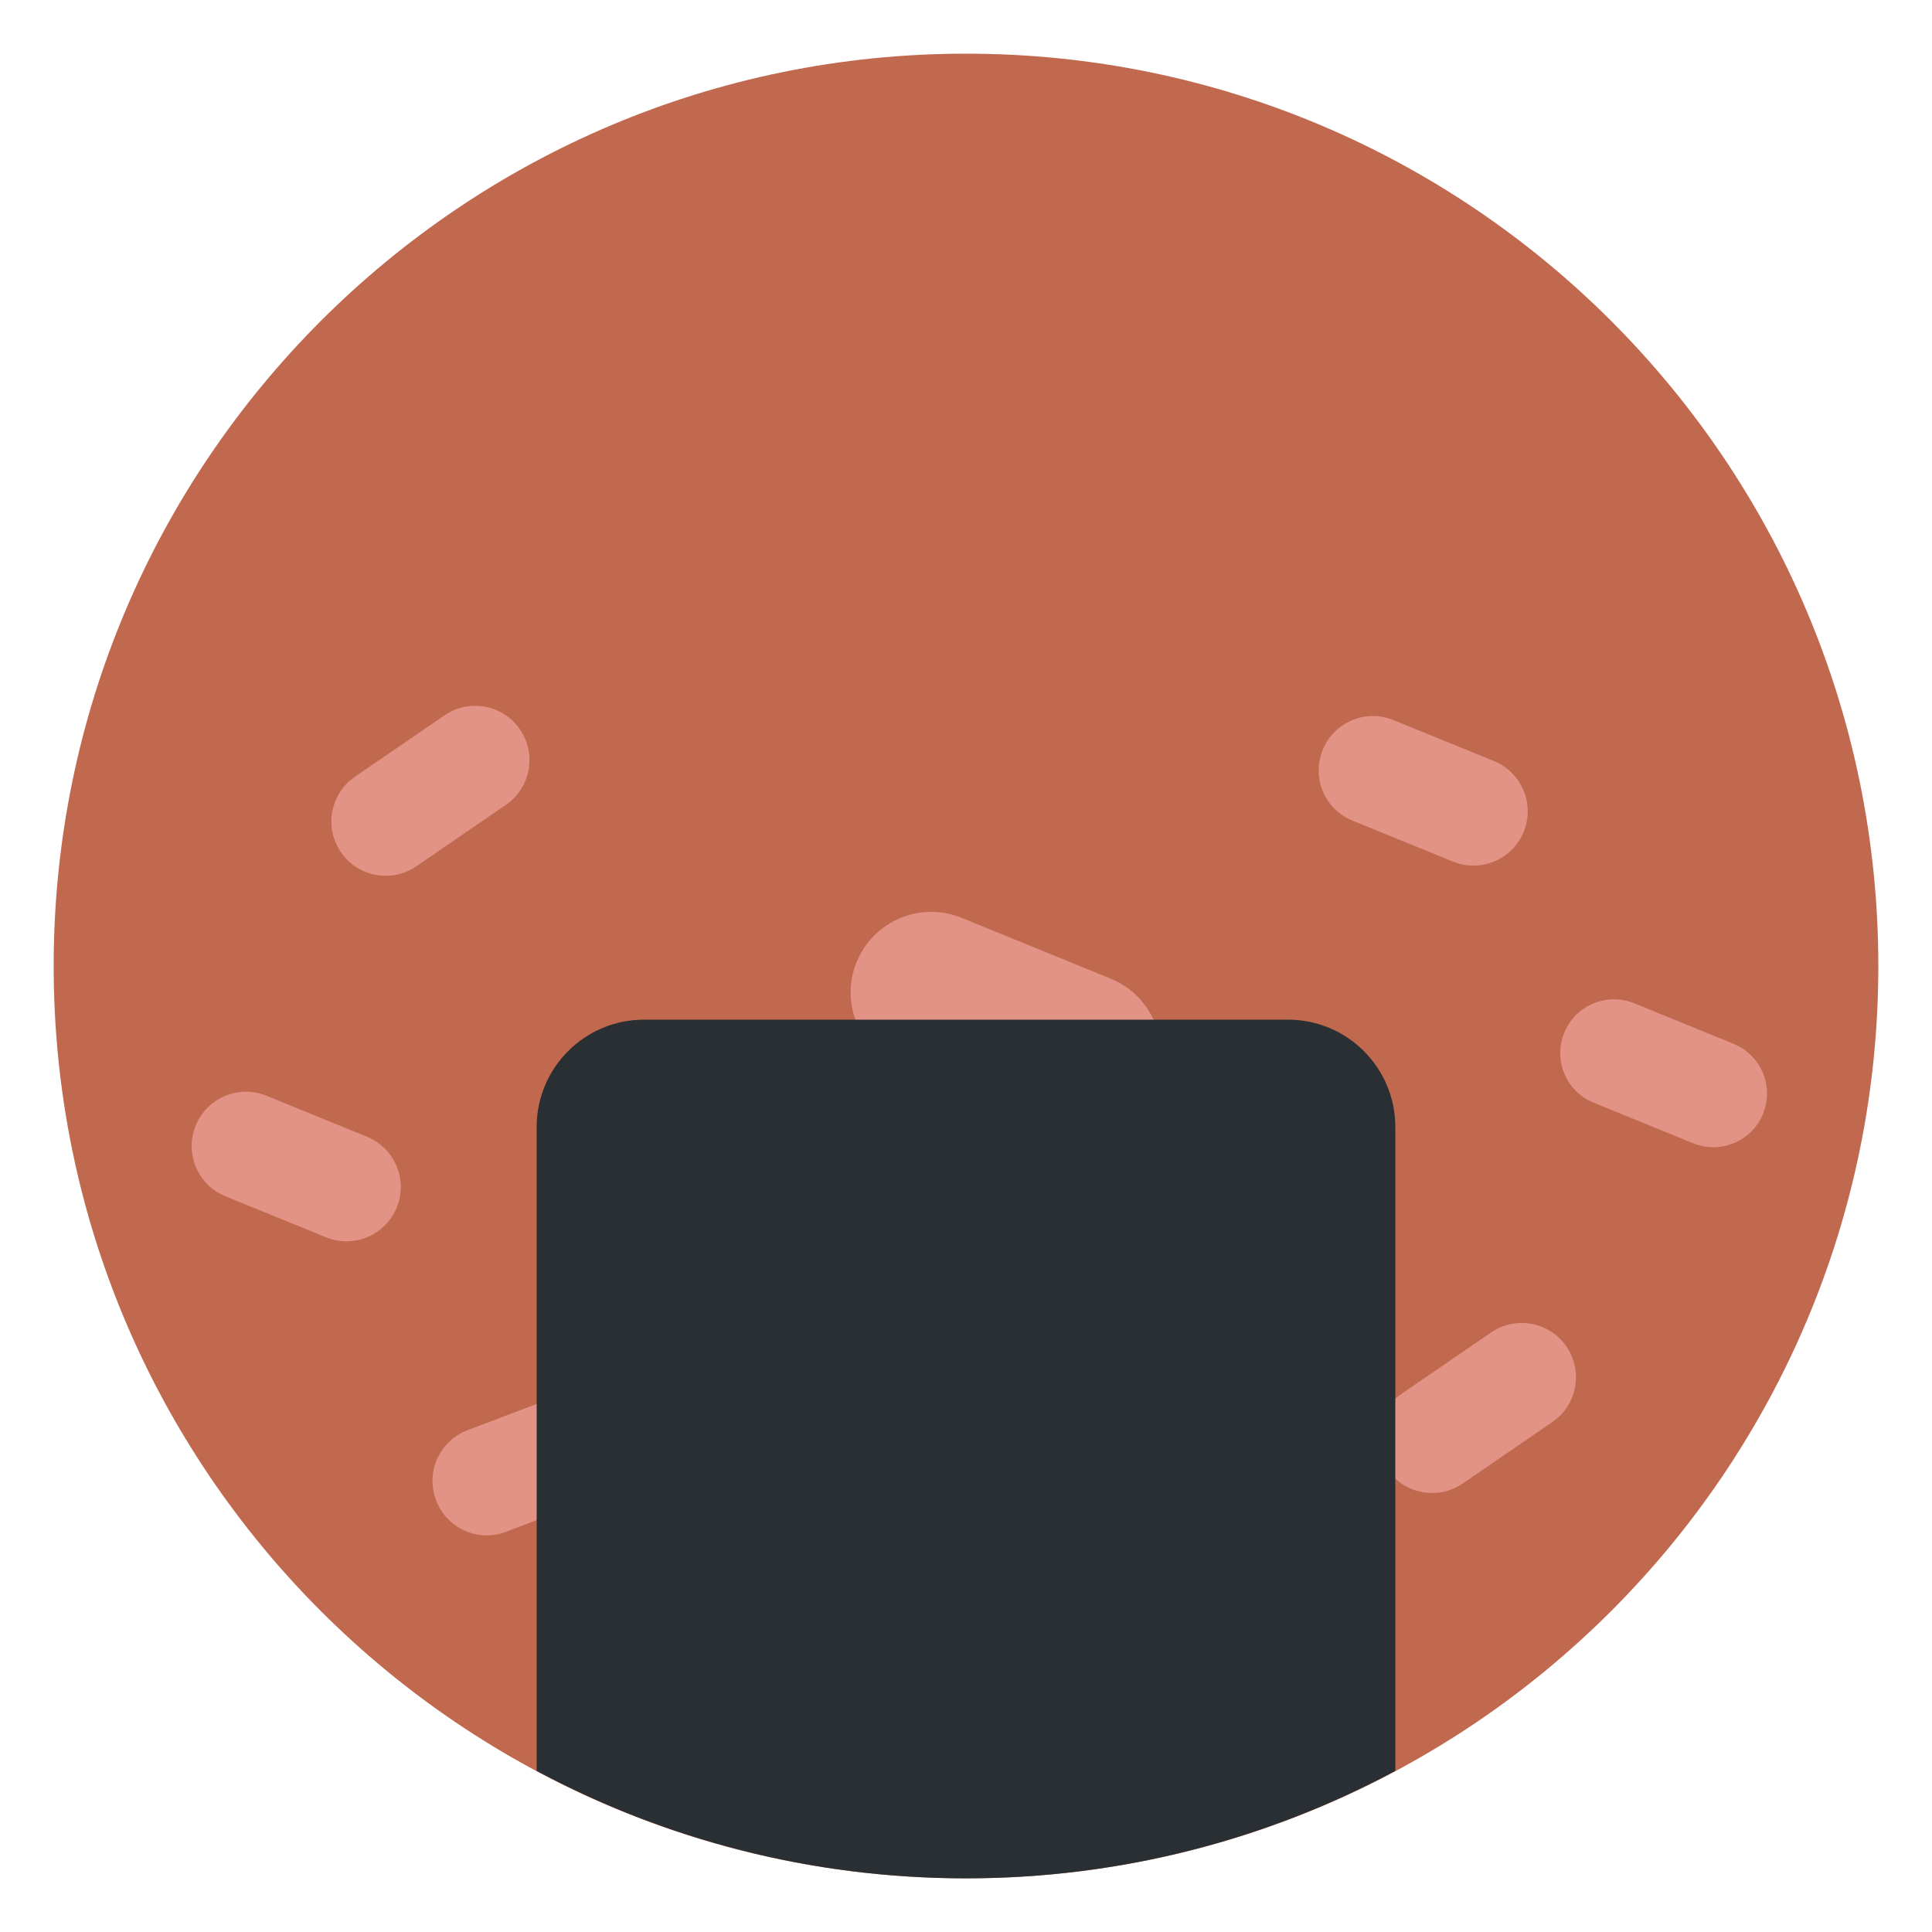
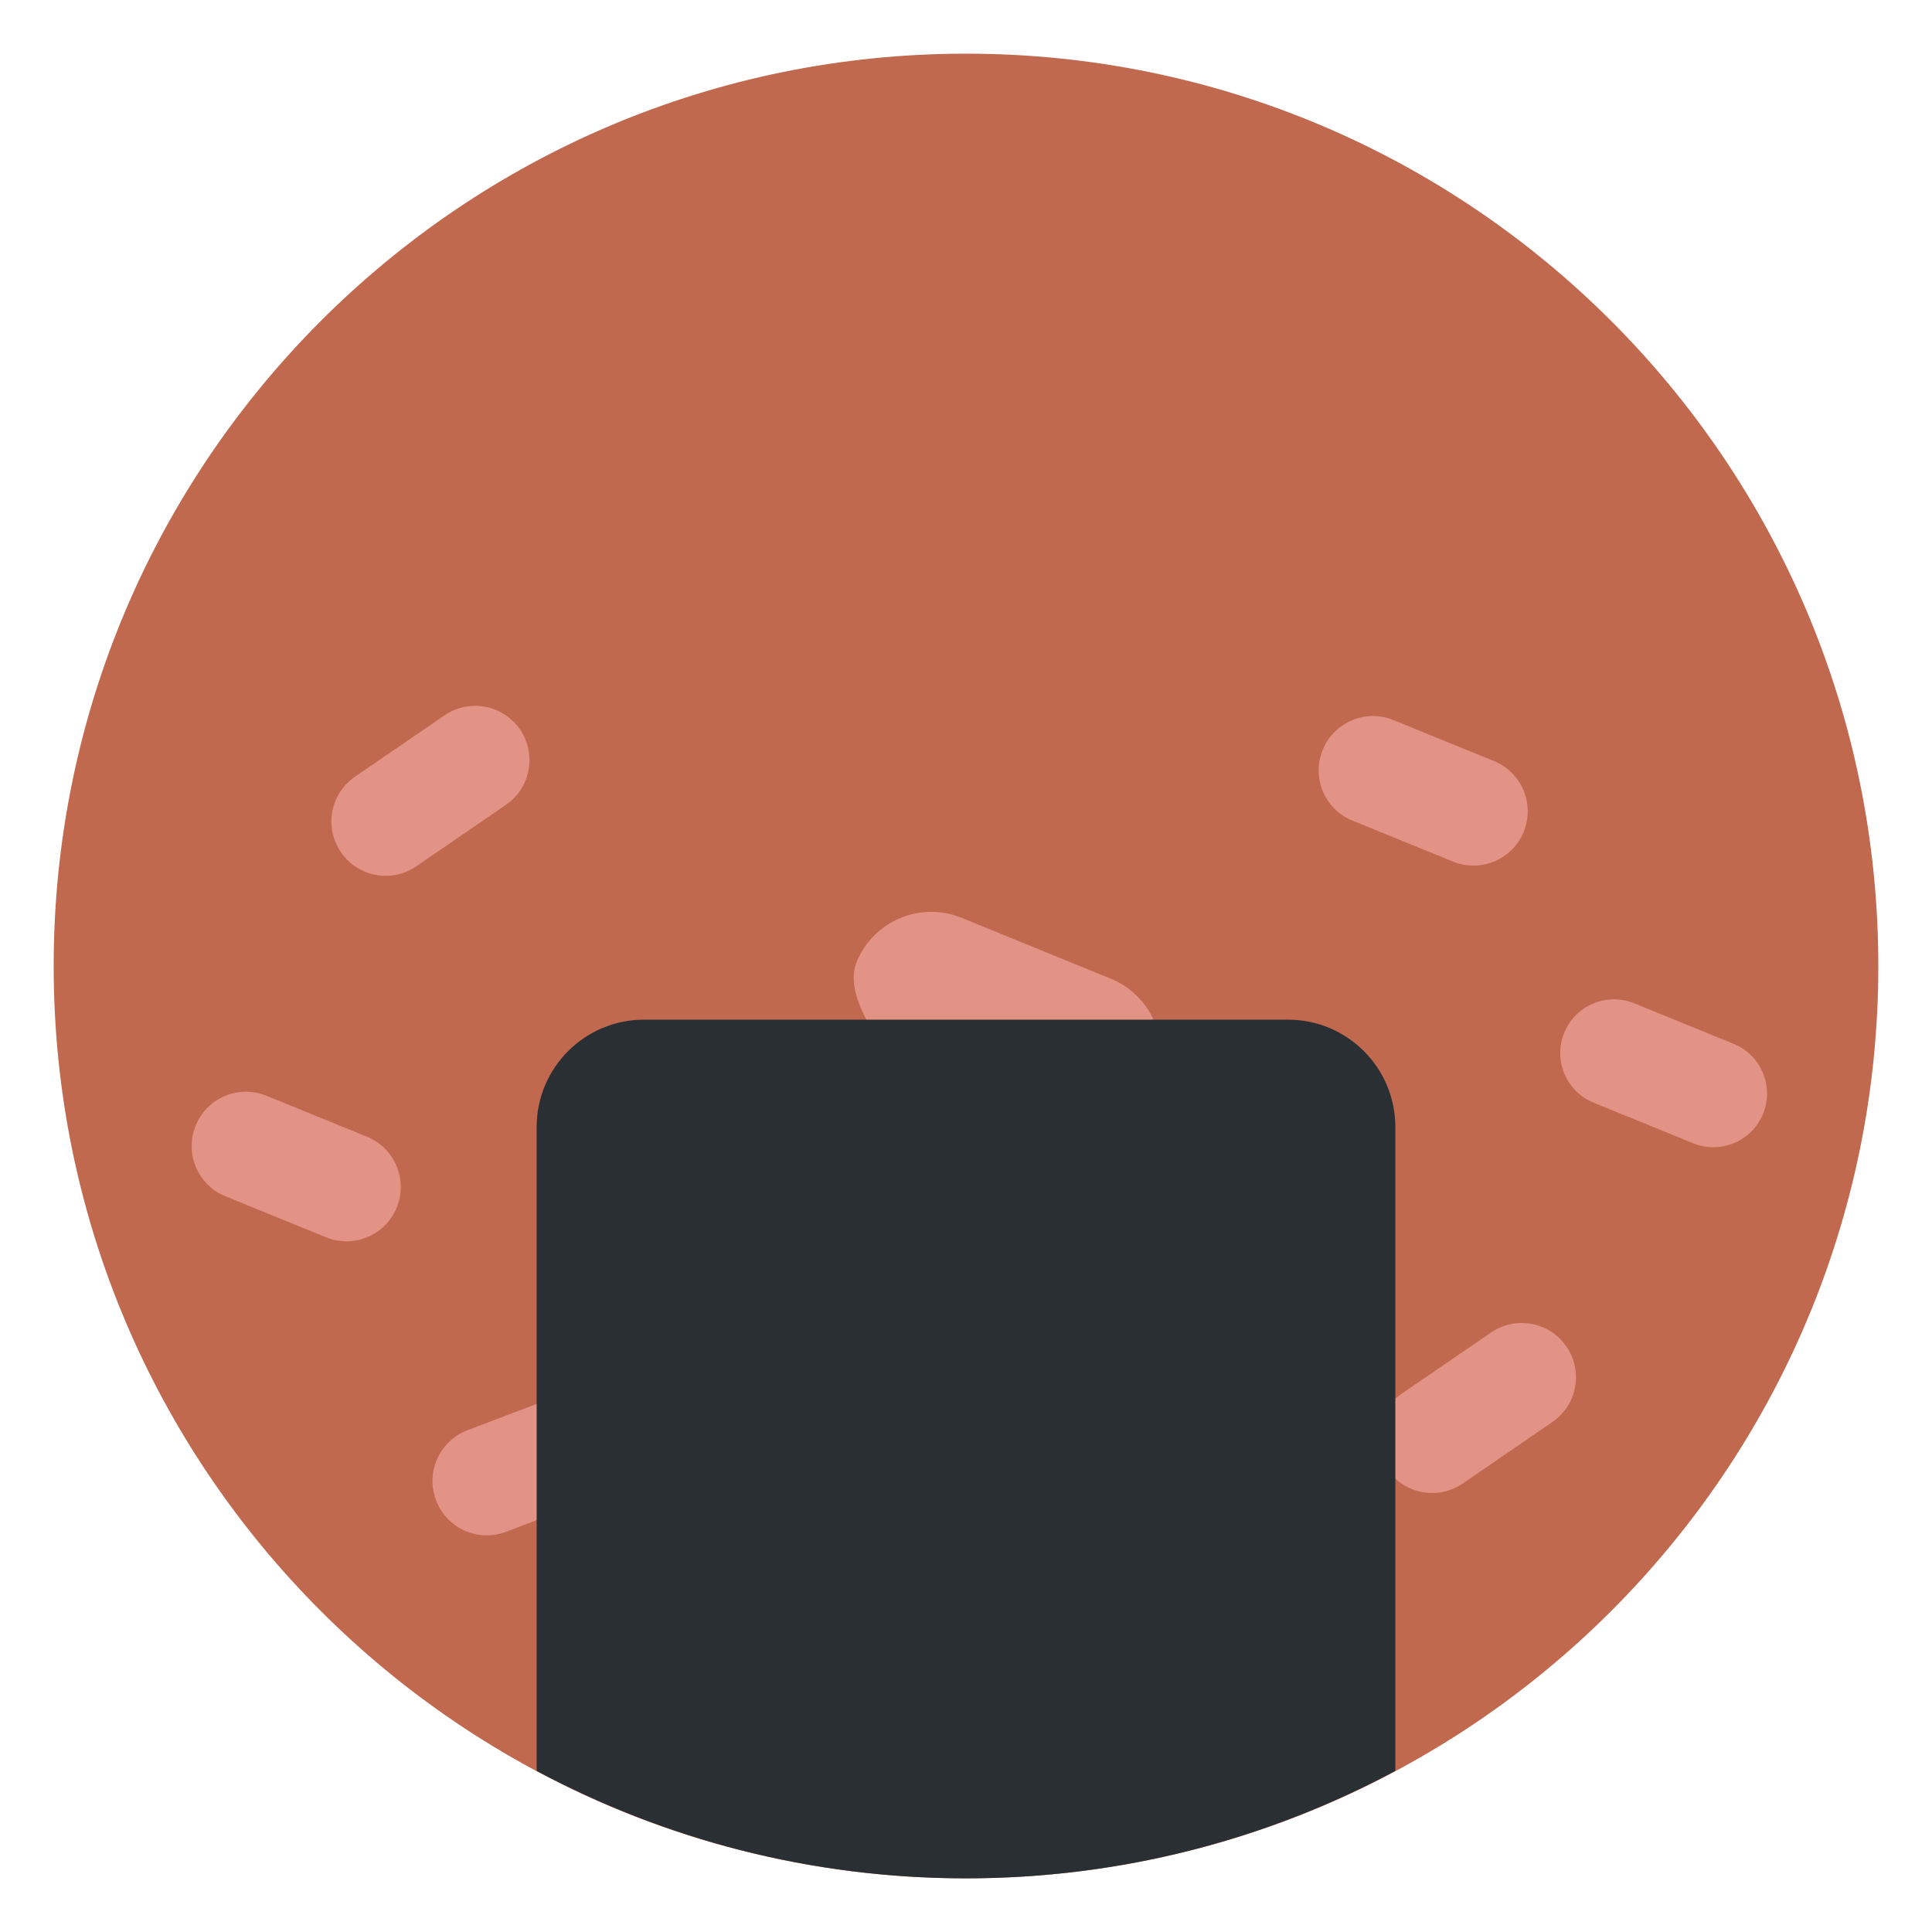
- <svg xmlns="http://www.w3.org/2000/svg" viewBox="0 0 36 36">
+ <svg xmlns="http://www.w3.org/2000/svg" version="1.1" id="Layer_1" x="0px" y="0px" width="36px" height="36px" viewBox="0 0 36 36" enable-background="new 0 0 36 36" xml:space="preserve">
  <circle fill="#C1694F" cx="18" cy="18" r="17" />
-   <path fill="#E29386" d="M27.258 27.642c-.461.316-1.091.199-1.406-.263-.316-.46-.198-1.091.262-1.406l1.67-1.144c.46-.315 1.089-.198 1.405.263.315.46.198 1.091-.263 1.405l-1.668 1.145zm2.438-7.095c-.512-.207-.758-.792-.549-1.303.209-.511.793-.757 1.304-.549l1.852.755c.511.208.757.791.549 1.303-.208.512-.792.758-1.304.549l-1.852-.755zm-4.494-5.256c-.519-.21-.767-.801-.555-1.318.209-.517.801-.766 1.316-.556l1.875.764c.516.211.765.801.554 1.318-.211.517-.8.766-1.318.555l-1.872-.763zm-21.001 7c-.517-.21-.766-.801-.554-1.318.21-.517.801-.766 1.317-.556l1.873.764c.518.211.766.801.556 1.318-.211.518-.802.767-1.318.556l-1.874-.764zm3.557-6.149c-.461.316-1.091.199-1.406-.264-.315-.46-.198-1.09.262-1.405l1.67-1.144c.46-.315 1.089-.198 1.405.263.315.46.198 1.091-.263 1.406l-1.668 1.144zm9.028 3.739c-.767-.312-1.137-1.188-.824-1.956.314-.766 1.189-1.135 1.956-.823l2.778 1.134c.767.312 1.136 1.186.824 1.953-.312.768-1.188 1.137-1.956.824l-2.778-1.132zm-6.184 6.052c.522-.199 1.106.062 1.306.586.197.519-.066 1.105-.588 1.303l-1.892.721c-.519.199-1.104-.063-1.302-.586-.2-.524.062-1.107.585-1.307l1.891-.717z" />
-   <path fill="#292F33" d="M24 19H12c-1.104 0-2 .896-2 2v11.998C12.385 34.273 15.106 35 18 35c2.893 0 5.615-.727 8-2.002V21c0-1.104-.896-2-2-2z" />
+   <path fill="#E29386" d="M27.258,27.642c-0.461,0.316-1.091,0.199-1.406-0.263c-0.316-0.46-0.198-1.091,0.262-1.406l1.67-1.144  c0.46-0.315,1.089-0.198,1.405,0.263c0.315,0.46,0.198,1.091-0.263,1.405L27.258,27.642z M29.696,20.547  c-0.512-0.207-0.758-0.792-0.549-1.303s0.793-0.757,1.304-0.549l1.852,0.755c0.511,0.208,0.757,0.791,0.549,1.303  s-0.792,0.758-1.304,0.549C31.548,21.302,29.696,20.547,29.696,20.547z M25.202,15.291c-0.519-0.21-0.767-0.801-0.555-1.318  c0.209-0.517,0.801-0.766,1.316-0.556l1.875,0.764c0.516,0.211,0.765,0.801,0.554,1.318c-0.211,0.517-0.8,0.766-1.318,0.555  L25.202,15.291z M4.201,22.291c-0.517-0.21-0.766-0.801-0.554-1.318c0.21-0.517,0.801-0.766,1.317-0.556l1.873,0.764  c0.518,0.211,0.766,0.801,0.556,1.318c-0.211,0.518-0.802,0.767-1.318,0.556C6.075,23.055,4.201,22.291,4.201,22.291z M7.758,16.142  c-0.461,0.316-1.091,0.199-1.406-0.264c-0.315-0.46-0.198-1.09,0.262-1.405l1.67-1.144c0.46-0.315,1.089-0.198,1.405,0.263  c0.315,0.46,0.198,1.091-0.263,1.406C9.426,14.998,7.758,16.142,7.758,16.142z M16.786,19.881c0,0-1.137-1.188-0.824-1.956  c0.314-0.766,1.189-1.135,1.956-0.823l2.778,1.134c0.368,0.15,0.645,0.429,0.798,0.764L16.786,19.881z M10.602,25.933L10,28.325  l-0.572,0.218c-0.519,0.199-1.104-0.063-1.302-0.586c-0.2-0.524,0.062-1.107,0.585-1.307C8.711,26.65,10.602,25.933,10.602,25.933z" />
+   <path fill="#292F33" d="M24,19H12c-1.104,0-2,0.896-2,2v11.998C12.385,34.273,15.106,35,18,35c2.893,0,5.615-0.727,8-2.002V21  C26,19.896,25.104,19,24,19z" />
</svg>
